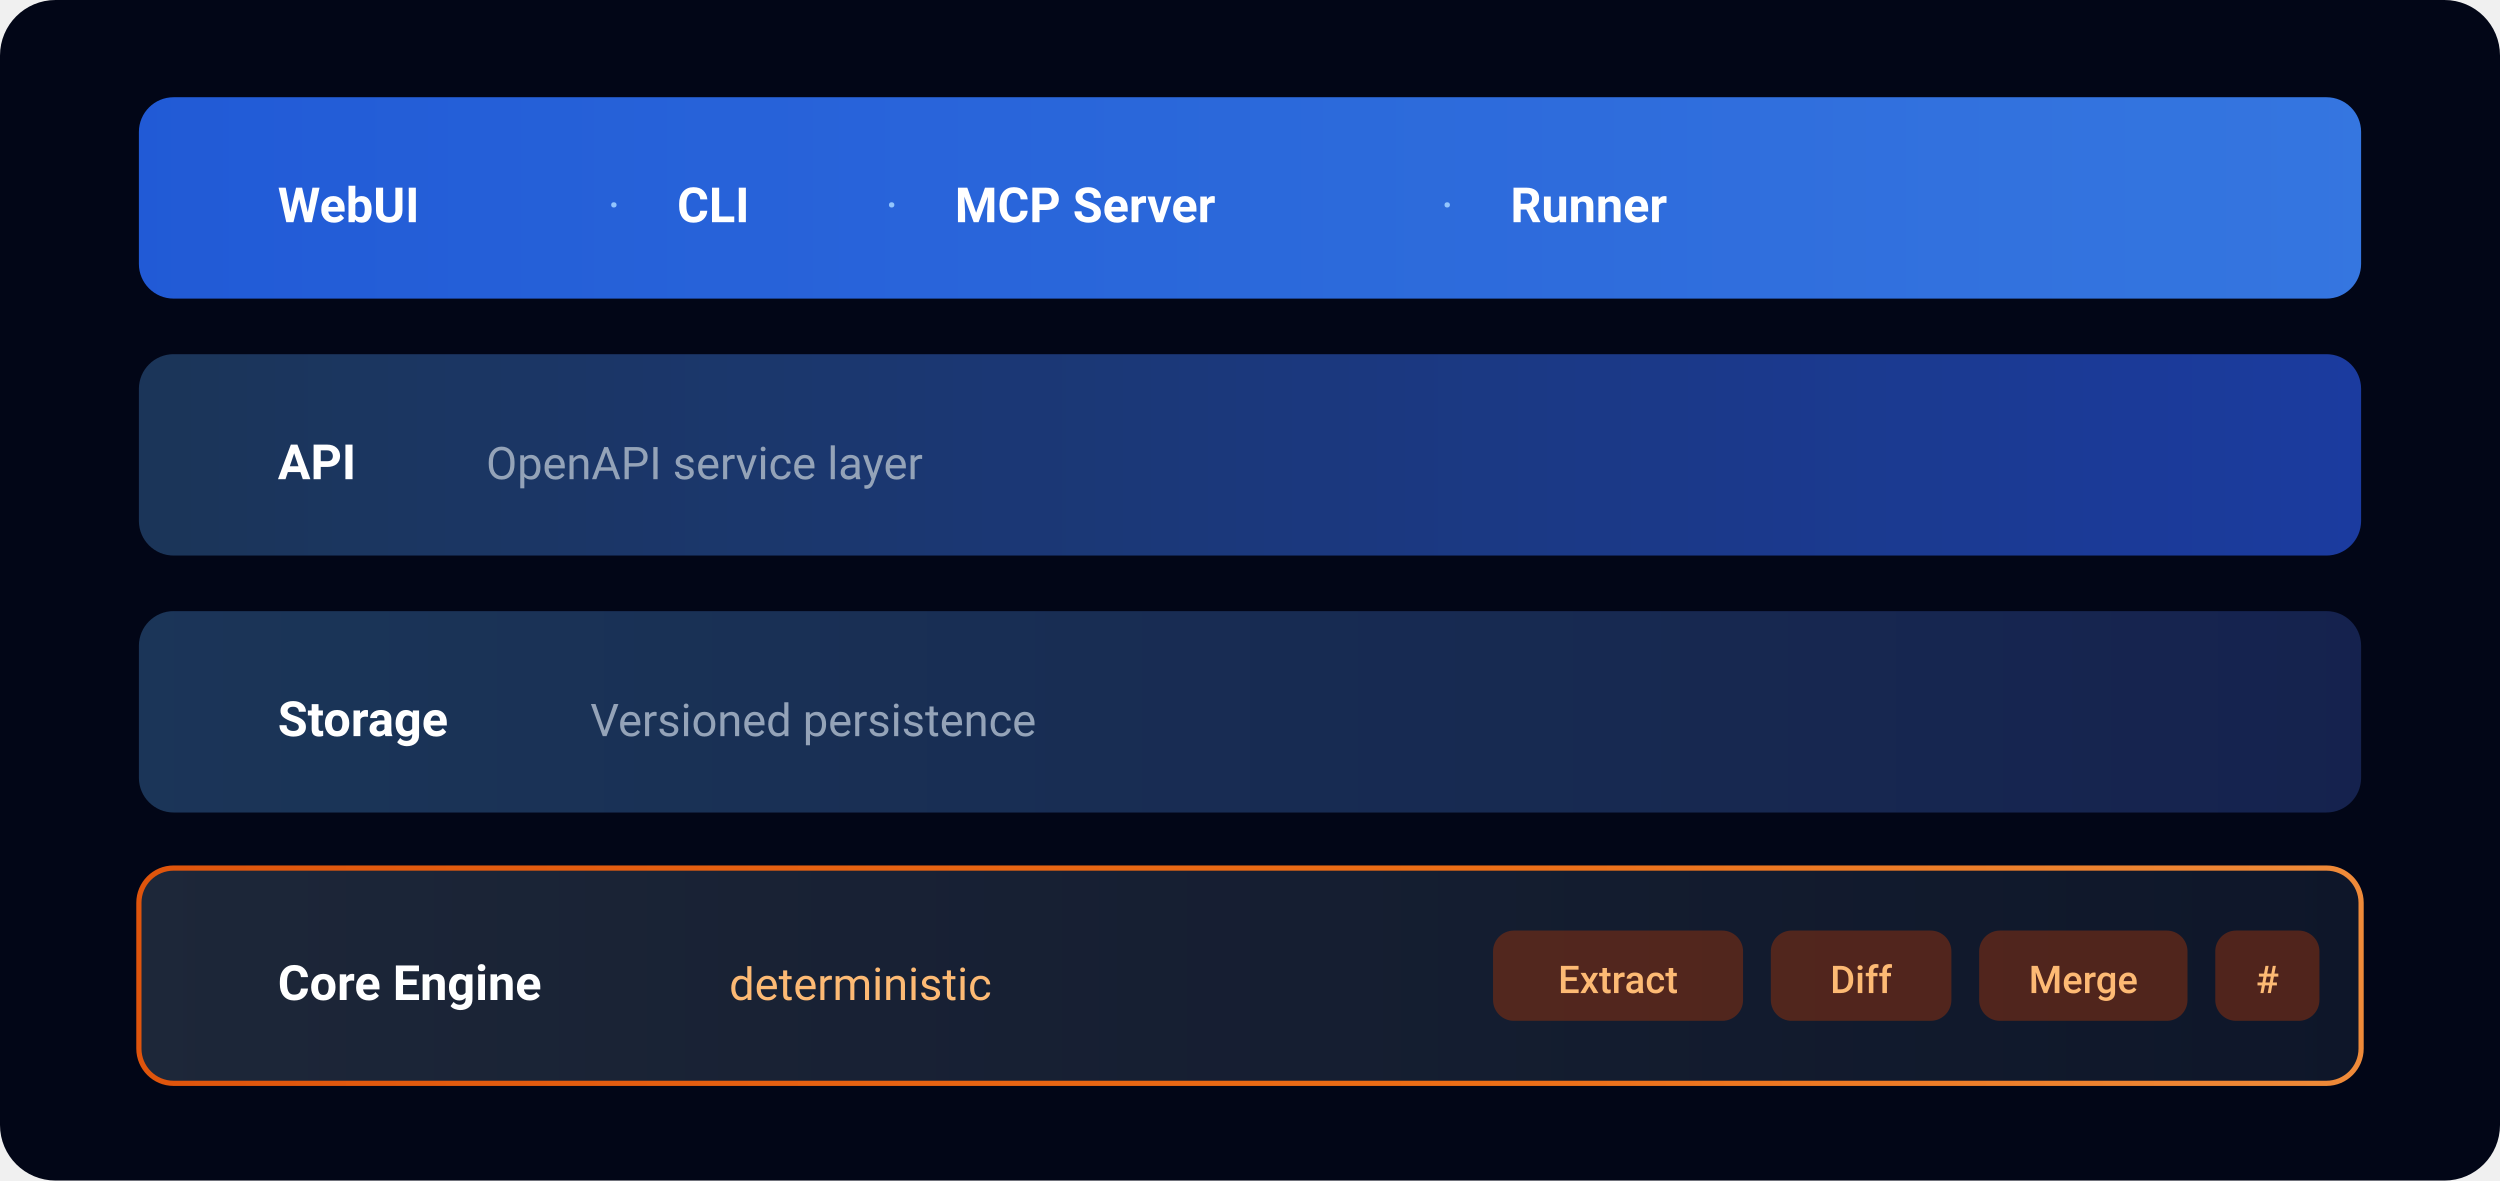
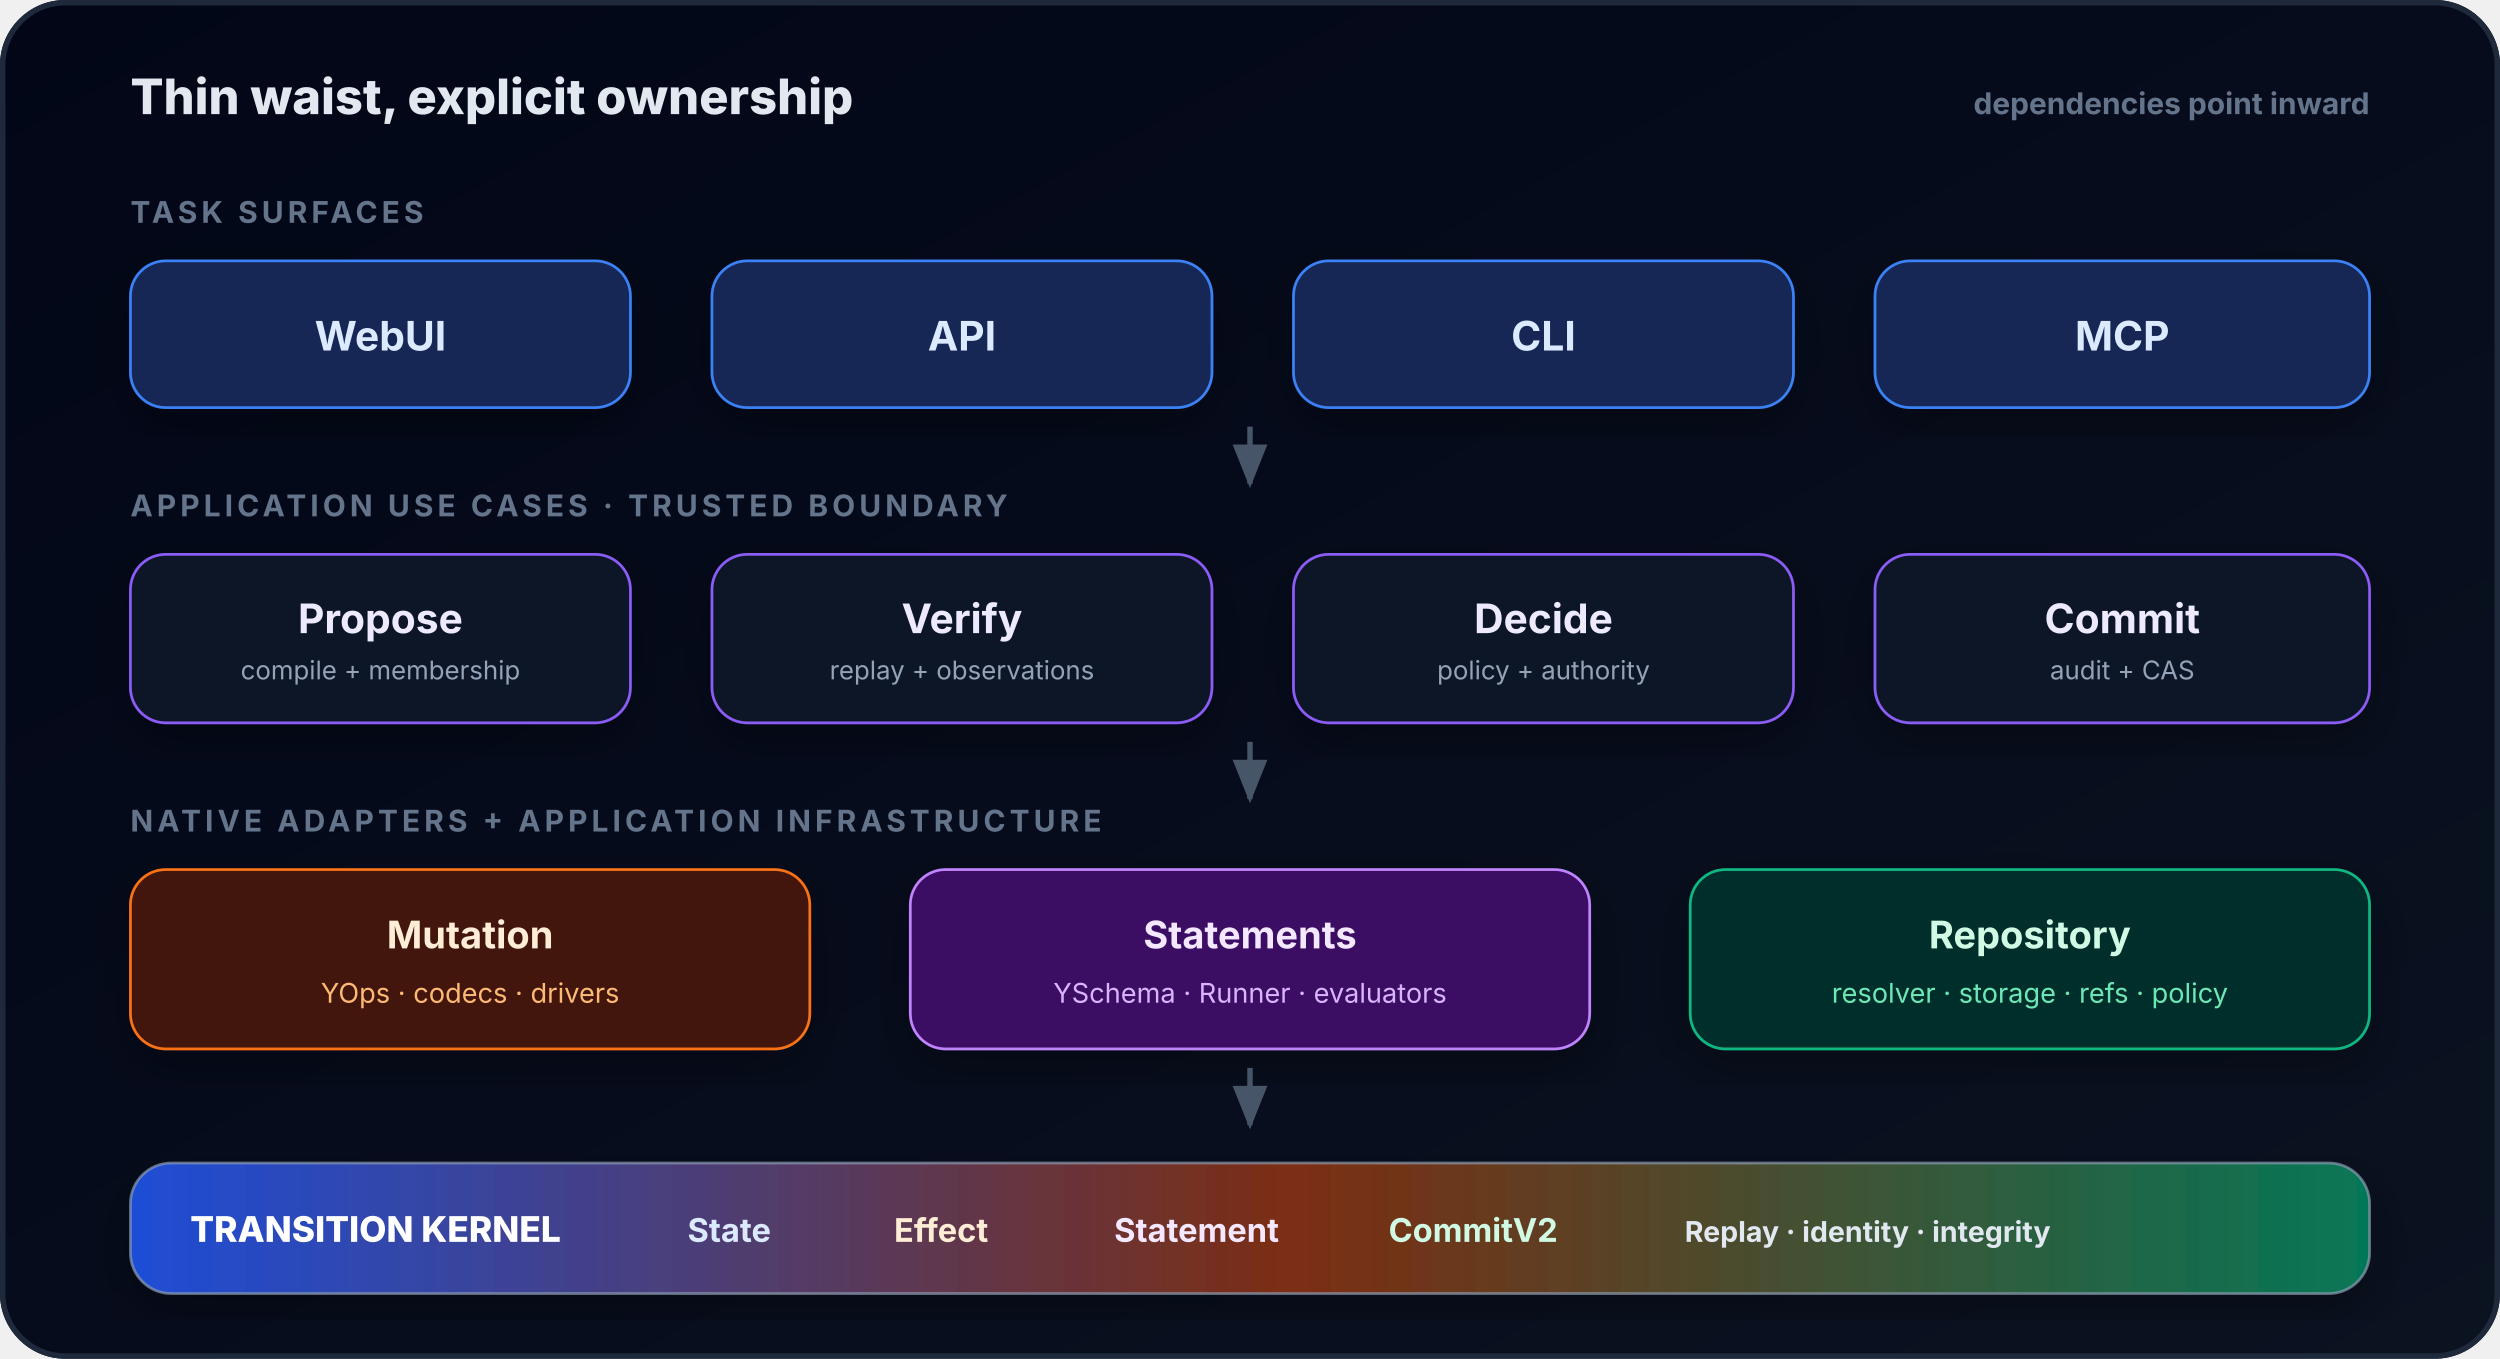
- <svg xmlns="http://www.w3.org/2000/svg" width="720" height="340" viewBox="0 0 720 340" font-family="-apple-system, BlinkMacSystemFont, 'Segoe UI', Roboto, sans-serif">
+ <svg xmlns="http://www.w3.org/2000/svg" width="920" height="500" viewBox="0 0 920 500" font-family="-apple-system, BlinkMacSystemFont, 'Segoe UI', sans-serif">
  <defs>
-     <linearGradient id="layer0" x1="0" y1="0" x2="1" y2="0">
-       <stop offset="0%" stop-color="#1e293b" />
-       <stop offset="100%" stop-color="#0f172a" />
+     <linearGradient id="bg" x1="0" y1="0" x2="1" y2="1">
+       <stop offset="0" stop-color="#020617" />
+       <stop offset="1" stop-color="#0b1220" />
    </linearGradient>
-     <linearGradient id="layer1" x1="0" y1="0" x2="1" y2="0">
-       <stop offset="0%" stop-color="#1e3a5f" />
-       <stop offset="100%" stop-color="#172554" />
+     <linearGradient id="kernel" x1="0" y1="0" x2="1" y2="0">
+       <stop offset="0" stop-color="#1d4ed8" />
+       <stop offset="0.52" stop-color="#7c2d12" />
+       <stop offset="1" stop-color="#047857" />
    </linearGradient>
-     <linearGradient id="layer2" x1="0" y1="0" x2="1" y2="0">
-       <stop offset="0%" stop-color="#1e3a5f" />
-       <stop offset="100%" stop-color="#1e40af" />
-     </linearGradient>
-     <linearGradient id="layer3" x1="0" y1="0" x2="1" y2="0">
-       <stop offset="0%" stop-color="#2563eb" />
-       <stop offset="100%" stop-color="#3b82f6" />
-     </linearGradient>
-     <linearGradient id="coreGrad" x1="0" y1="0" x2="1" y2="0">
-       <stop offset="0%" stop-color="#ea580c" />
-       <stop offset="60%" stop-color="#f97316" />
-       <stop offset="100%" stop-color="#fb923c" />
-     </linearGradient>
+     <marker id="down" viewBox="0 0 10 8" refX="9" refY="4" markerWidth="8" markerHeight="7" orient="auto">
+       <path d="M0 0L10 4L0 8Z" fill="#475569" />
+     </marker>
+     <filter id="shadow" x="-20%" y="-20%" width="140%" height="140%">
+       <feDropShadow dx="0" dy="7" stdDeviation="9" flood-color="#000000" flood-opacity="0.3" />
+     </filter>
  </defs>
-   <rect width="720" height="340" rx="16" fill="#020617" />
-   <rect x="40" y="28" width="640" height="58" rx="10" fill="url(#layer3)" opacity="0.9" />
-   <text x="80" y="64" fill="#ffffff" font-size="14" font-weight="600">WebUI</text>
-   <text x="175" y="64" fill="#93c5fd" font-size="14">·</text>
-   <text x="195" y="64" fill="#ffffff" font-size="14" font-weight="600">CLI</text>
-   <text x="255" y="64" fill="#93c5fd" font-size="14">·</text>
-   <text x="275" y="64" fill="#ffffff" font-size="14" font-weight="600">MCP Server</text>
-   <text x="415" y="64" fill="#93c5fd" font-size="14">·</text>
-   <text x="435" y="64" fill="#ffffff" font-size="14" font-weight="600">Runner</text>
-   <rect x="40" y="102" width="640" height="58" rx="10" fill="url(#layer2)" opacity="0.9" />
-   <text x="80" y="138" fill="#ffffff" font-size="14" font-weight="600">API</text>
-   <text x="140" y="138" fill="#94a3b8" font-size="13">OpenAPI service layer</text>
-   <rect x="40" y="176" width="640" height="58" rx="10" fill="url(#layer1)" opacity="0.9" />
-   <text x="80" y="212" fill="#ffffff" font-size="14" font-weight="600">Storage</text>
-   <text x="170" y="212" fill="#94a3b8" font-size="13">Versioned persistence</text>
-   <rect x="40" y="250" width="640" height="62" rx="10" fill="url(#layer0)" stroke="url(#coreGrad)" stroke-width="1.5" opacity="0.95" />
-   <text x="80" y="288" fill="#ffffff" font-size="14" font-weight="700">Core Engine</text>
-   <text x="210" y="288" fill="#fdba74" font-size="13">deterministic</text>
-   <rect x="430" y="268" width="72" height="26" rx="6" fill="#7c2d12" opacity="0.6" />
-   <text x="466" y="286" fill="#fdba74" font-size="11" font-weight="500" text-anchor="middle">Extract</text>
-   <rect x="510" y="268" width="52" height="26" rx="6" fill="#7c2d12" opacity="0.6" />
-   <text x="536" y="286" fill="#fdba74" font-size="11" font-weight="500" text-anchor="middle">Diff</text>
-   <rect x="570" y="268" width="60" height="26" rx="6" fill="#7c2d12" opacity="0.6" />
-   <text x="600" y="286" fill="#fdba74" font-size="11" font-weight="500" text-anchor="middle">Merge</text>
-   <rect x="638" y="268" width="30" height="26" rx="6" fill="#7c2d12" opacity="0.6" />
-   <text x="653" y="286" fill="#fdba74" font-size="11" font-weight="500" text-anchor="middle">#</text>
+   <rect width="920" height="500" rx="24" fill="url(#bg)" />
+   <rect x="1" y="1" width="918" height="498" rx="23" fill="none" stroke="#1e293b" stroke-width="2" />
+   <text x="48" y="42" fill="#e2e8f0" font-size="18" font-weight="800">Thin waist, explicit ownership</text>
+   <text x="872" y="42" fill="#64748b" font-size="11" font-weight="650" text-anchor="end">dependencies point inward</text>
+   <text x="48" y="82" fill="#64748b" font-size="11" font-weight="750" letter-spacing="1.5">TASK SURFACES</text>
+   <g filter="url(#shadow)" fill="#172554" stroke="#3b82f6">
+     <rect x="48" y="96" width="184" height="54" rx="13" />
+     <rect x="262" y="96" width="184" height="54" rx="13" />
+     <rect x="476" y="96" width="184" height="54" rx="13" />
+     <rect x="690" y="96" width="182" height="54" rx="13" />
+   </g>
+   <g fill="#dbeafe" font-size="15" font-weight="750" text-anchor="middle">
+     <text x="140" y="129">WebUI</text>
+     <text x="354" y="129">API</text>
+     <text x="568" y="129">CLI</text>
+     <text x="781" y="129">MCP</text>
+   </g>
+   <line x1="460" y1="157" x2="460" y2="178" stroke="#475569" stroke-width="2" marker-end="url(#down)" />
+   <text x="48" y="190" fill="#64748b" font-size="11" font-weight="750" letter-spacing="1.5">APPLICATION USE CASES · TRUSTED BOUNDARY</text>
+   <g filter="url(#shadow)" fill="#111827" stroke="#8b5cf6">
+     <rect x="48" y="204" width="184" height="62" rx="13" />
+     <rect x="262" y="204" width="184" height="62" rx="13" />
+     <rect x="476" y="204" width="184" height="62" rx="13" />
+     <rect x="690" y="204" width="182" height="62" rx="13" />
+   </g>
+   <g text-anchor="middle">
+     <text x="140" y="233" fill="#ede9fe" font-size="15" font-weight="750">Propose</text>
+     <text x="140" y="250" fill="#94a3b8" font-size="9.5">compile + membership</text>
+     <text x="354" y="233" fill="#ede9fe" font-size="15" font-weight="750">Verify</text>
+     <text x="354" y="250" fill="#94a3b8" font-size="9.5">replay + observations</text>
+     <text x="568" y="233" fill="#ede9fe" font-size="15" font-weight="750">Decide</text>
+     <text x="568" y="250" fill="#94a3b8" font-size="9.5">policy + authority</text>
+     <text x="781" y="233" fill="#ede9fe" font-size="15" font-weight="750">Commit</text>
+     <text x="781" y="250" fill="#94a3b8" font-size="9.5">audit + CAS</text>
+   </g>
+   <line x1="460" y1="273" x2="460" y2="294" stroke="#475569" stroke-width="2" marker-end="url(#down)" />
+   <text x="48" y="306" fill="#64748b" font-size="11" font-weight="750" letter-spacing="1.5">NATIVE ADAPTERS + APPLICATION INFRASTRUCTURE</text>
+   <g filter="url(#shadow)">
+     <rect x="48" y="320" width="250" height="66" rx="13" fill="#431407" stroke="#f97316" />
+     <rect x="335" y="320" width="250" height="66" rx="13" fill="#3b0764" stroke="#c084fc" />
+     <rect x="622" y="320" width="250" height="66" rx="13" fill="#052e2b" stroke="#10b981" />
+   </g>
+   <g text-anchor="middle">
+     <text x="173" y="349" fill="#ffedd5" font-size="14" font-weight="750">Mutation</text>
+     <text x="173" y="369" fill="#fdba74" font-size="10">YOps · codecs · drivers</text>
+     <text x="460" y="349" fill="#f3e8ff" font-size="14" font-weight="750">Statements</text>
+     <text x="460" y="369" fill="#d8b4fe" font-size="10">YSchema · Runner · evaluators</text>
+     <text x="747" y="349" fill="#d1fae5" font-size="14" font-weight="750">Repository</text>
+     <text x="747" y="369" fill="#6ee7b7" font-size="10">resolver · storage · refs · policy</text>
+   </g>
+   <line x1="460" y1="393" x2="460" y2="414" stroke="#475569" stroke-width="2" marker-end="url(#down)" />
+   <g filter="url(#shadow)">
+     <rect x="48" y="428" width="824" height="48" rx="15" fill="url(#kernel)" stroke="#94a3b8" stroke-opacity="0.65" />
+   </g>
+   <text x="70" y="457" fill="#ffffff" font-size="13" font-weight="800">TRANSITION KERNEL</text>
+   <text x="253" y="457" fill="#dbeafe" font-size="12" font-weight="700">State</text>
+   <text x="329" y="457" fill="#ffedd5" font-size="12" font-weight="700">Effect</text>
+   <text x="410" y="457" fill="#f3e8ff" font-size="12" font-weight="700">Statement</text>
+   <text x="511" y="457" fill="#d1fae5" font-size="12" font-weight="700">CommitV2</text>
+   <text x="620" y="457" fill="#e2e8f0" font-size="10.5" font-weight="650">Replay · identity · integrity</text>
</svg>
